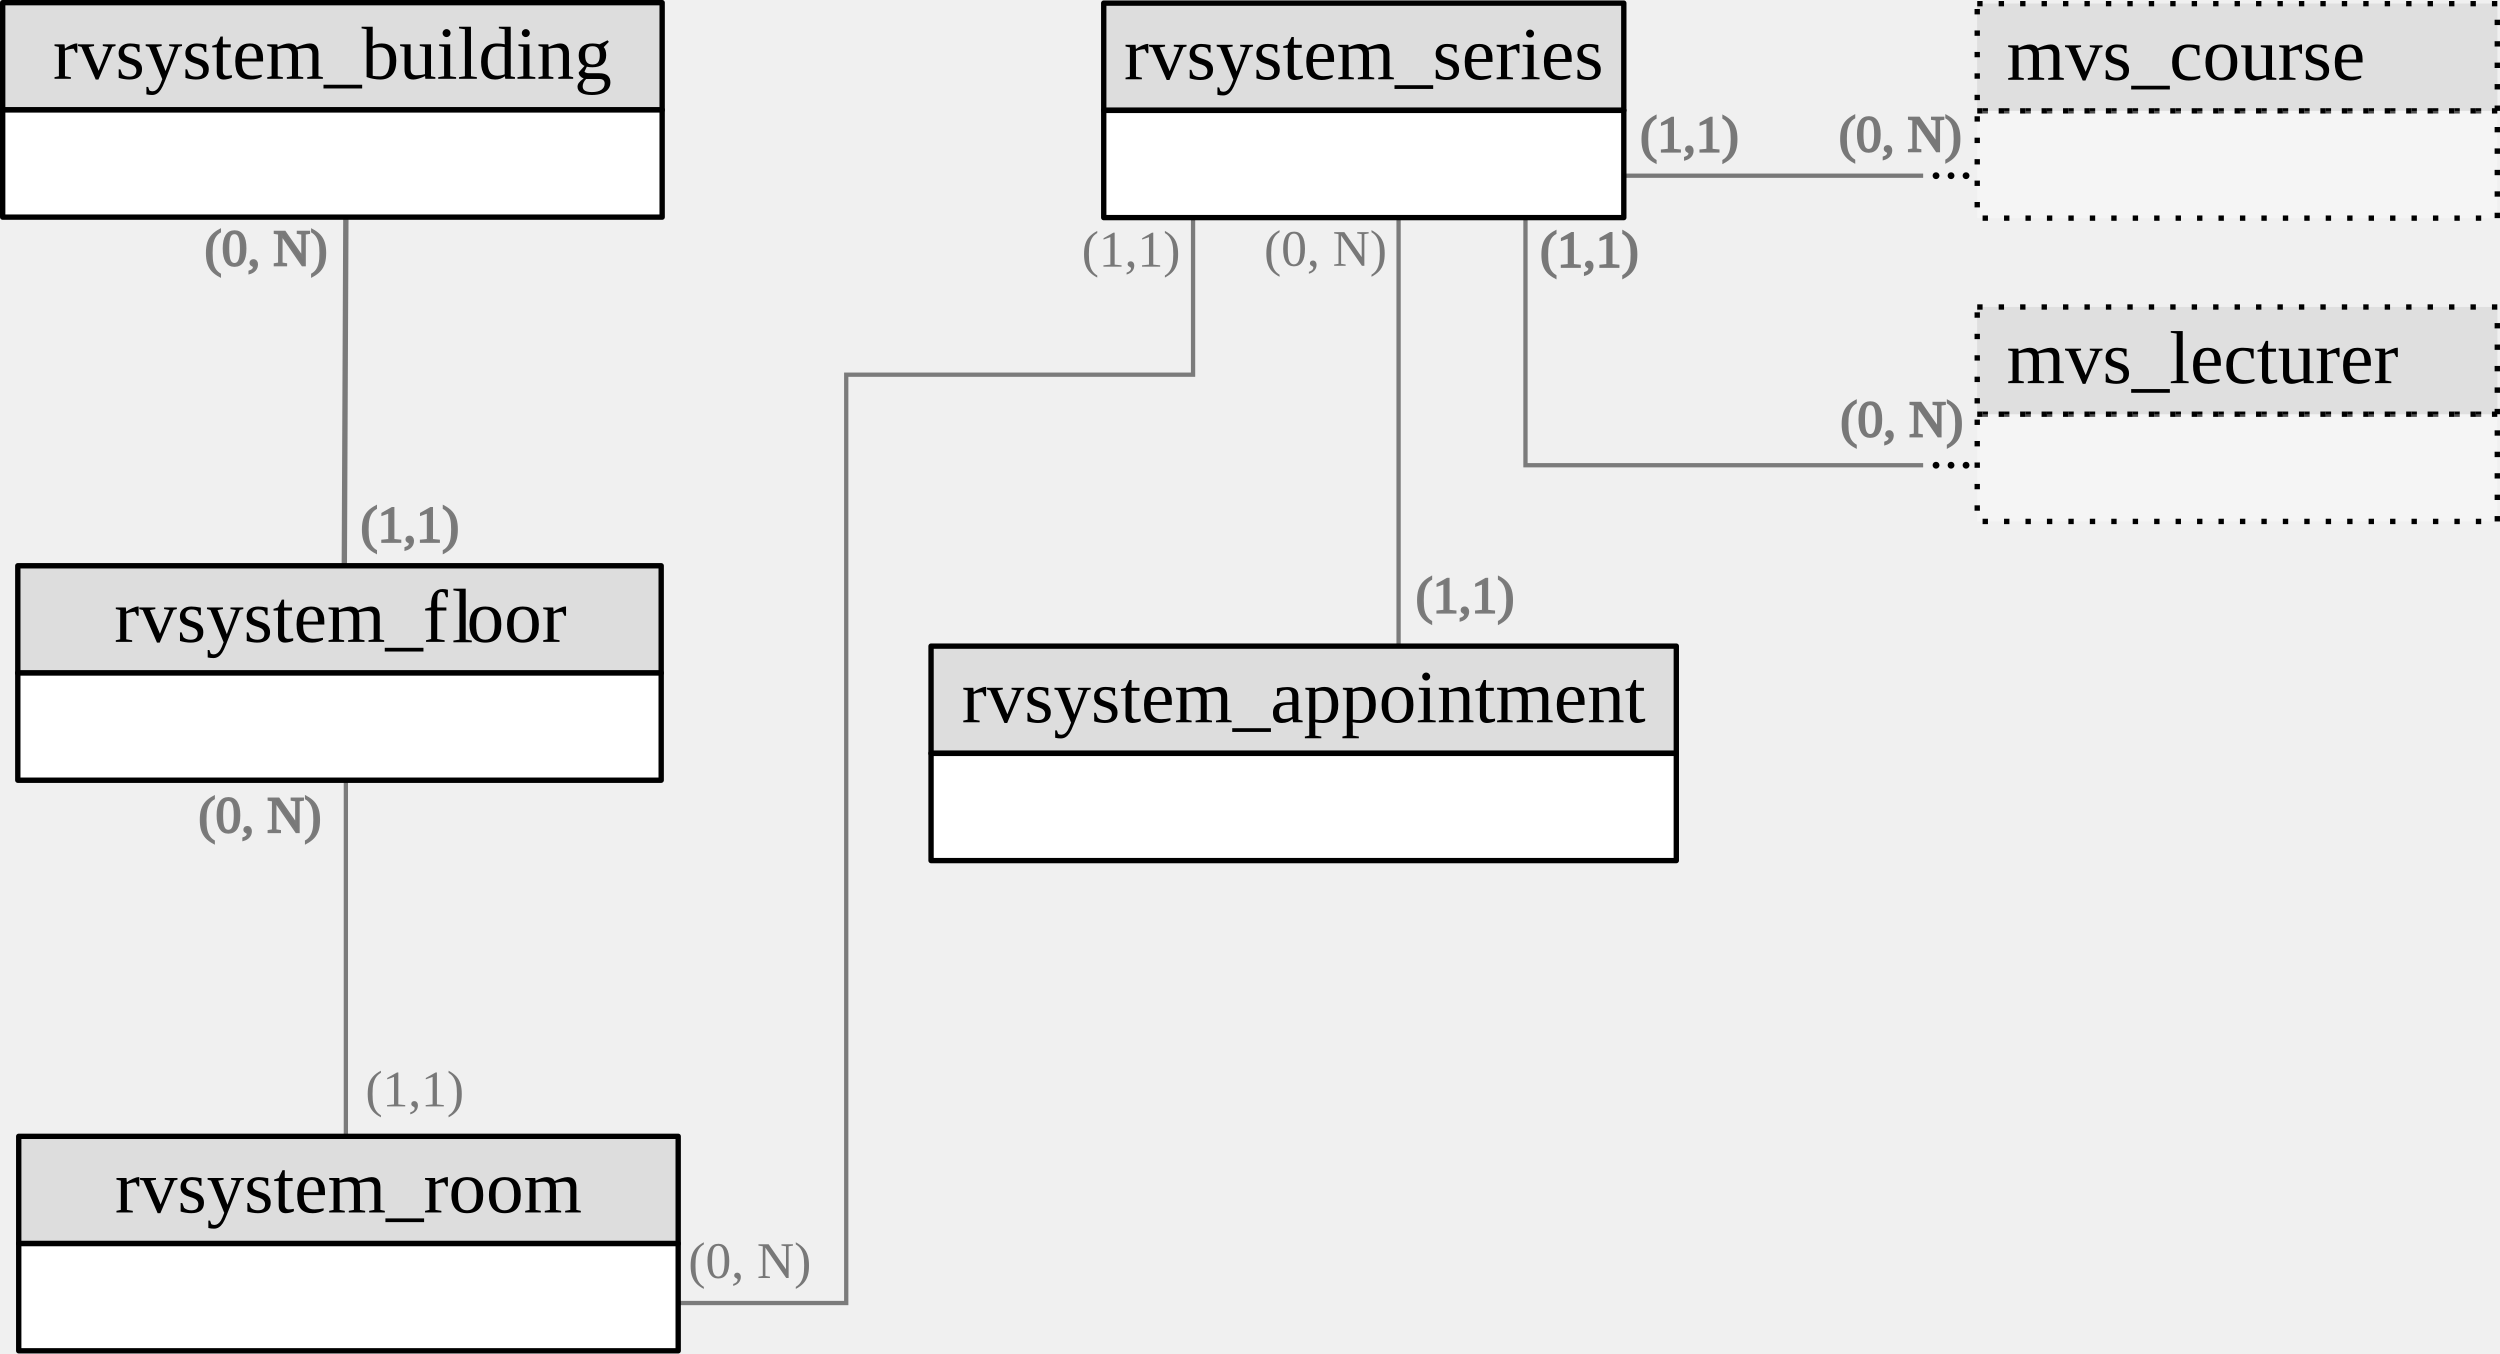
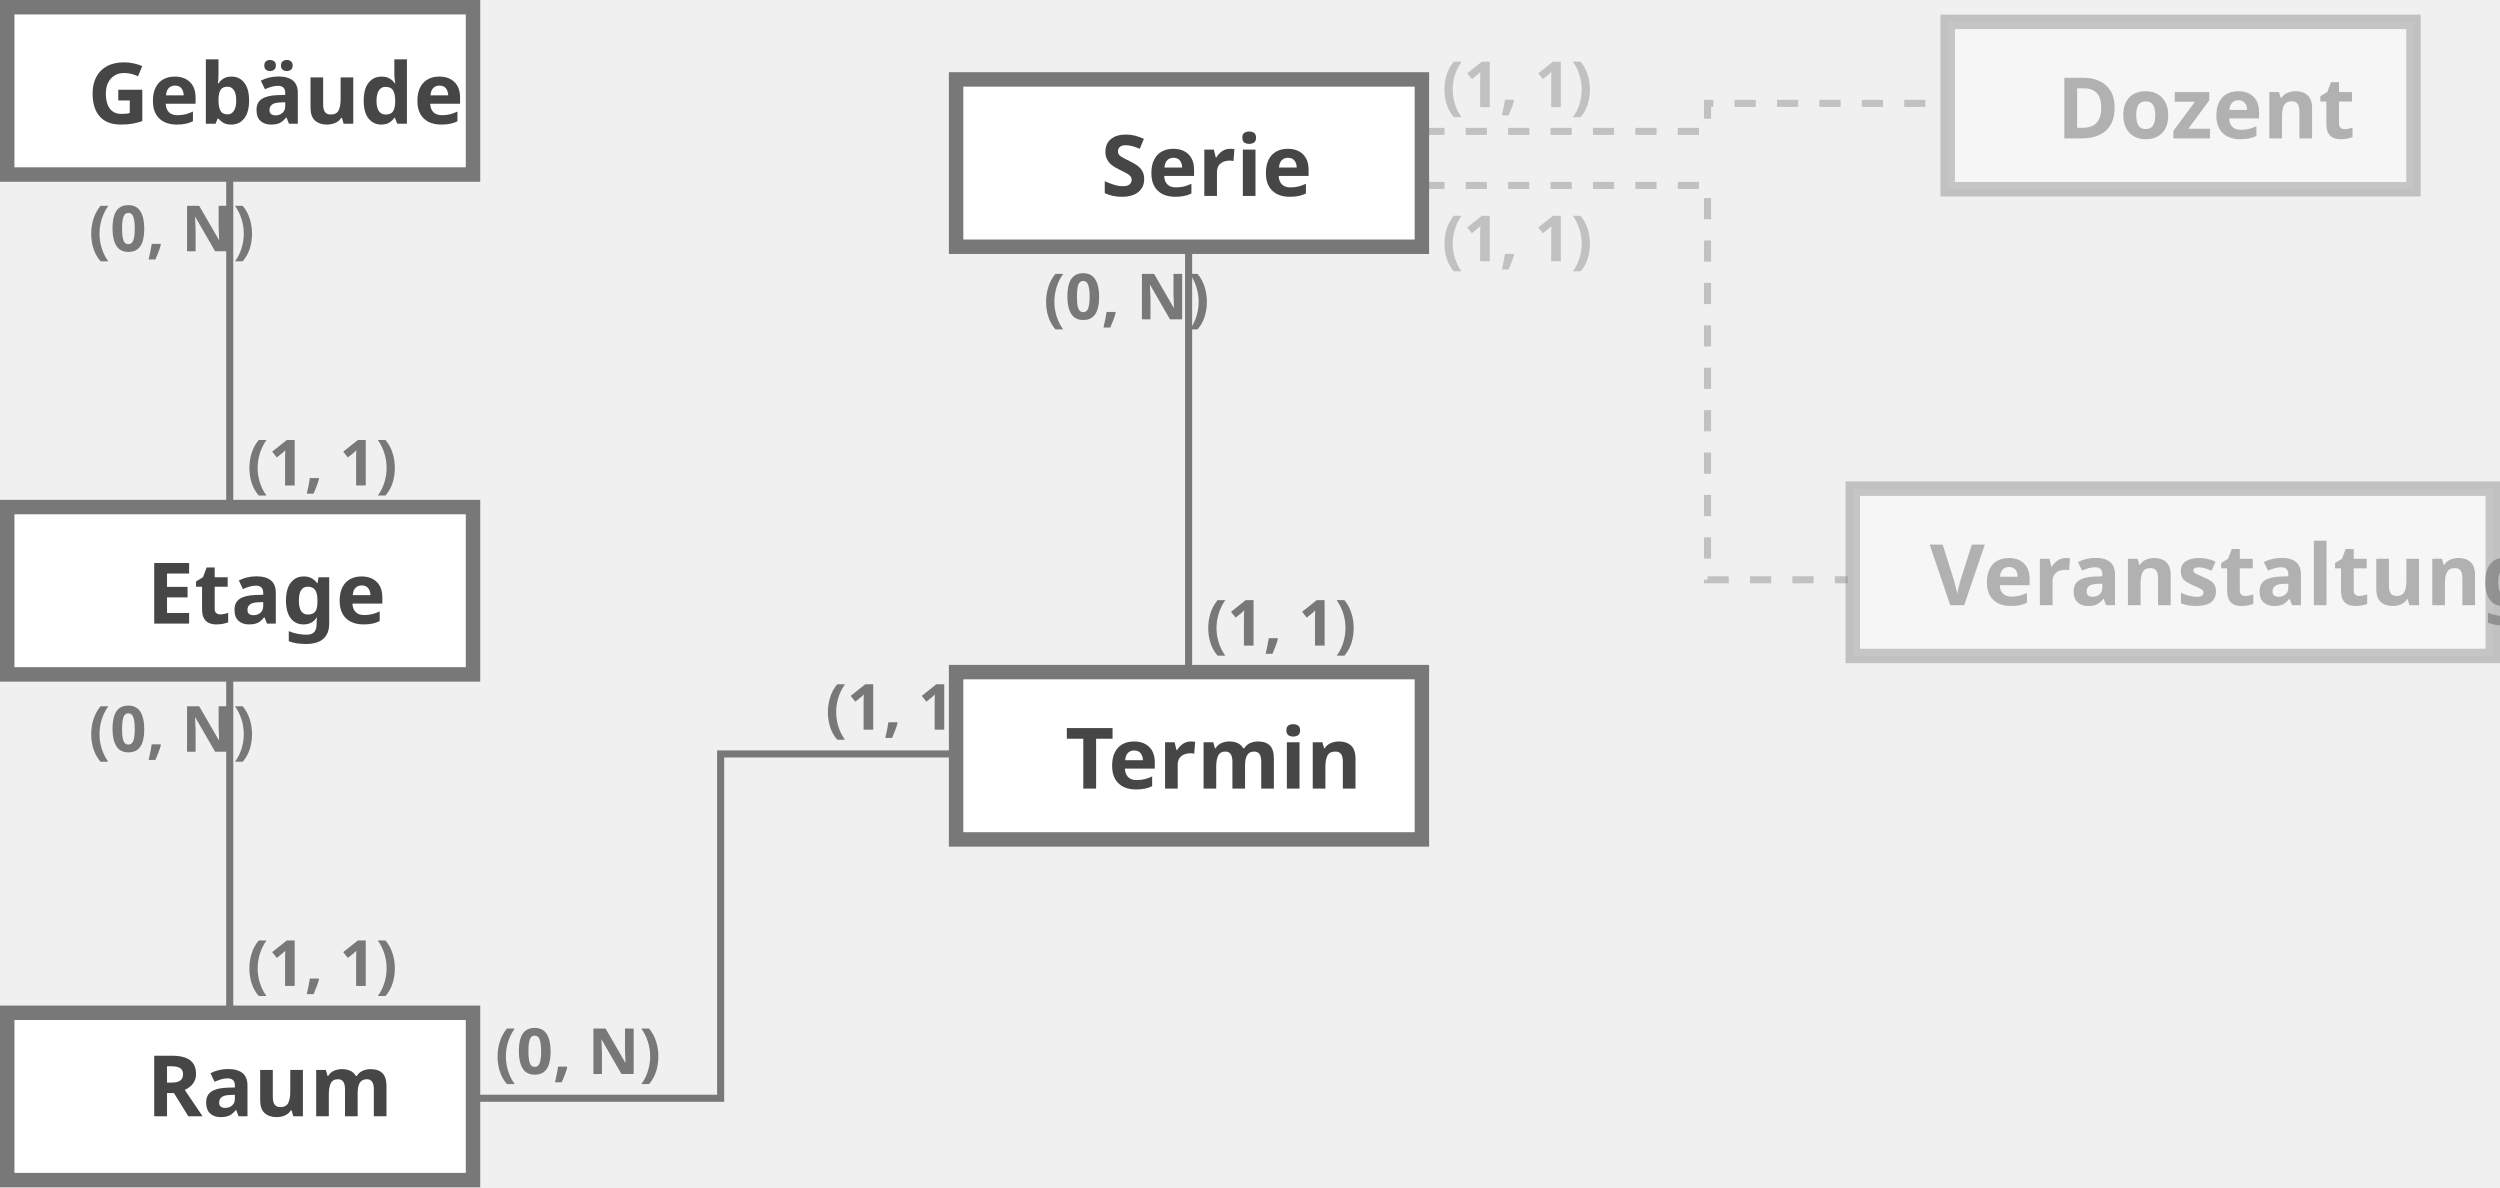
- <svg xmlns="http://www.w3.org/2000/svg" xmlns:ns1="http://www.openswatchbook.org/uri/2009/osb" xmlns:xlink="http://www.w3.org/1999/xlink" version="1.1" width="994.789" height="538.572" id="svg2">
+ <svg xmlns="http://www.w3.org/2000/svg" width="707.322" height="335.931" id="svg2" version="1.1">
  <defs id="defs4">
-     <linearGradient id="linearGradient4104" ns1:paint="solid">
-       <stop style="stop-color:#000000;stop-opacity:1;" offset="0" id="stop4106" />
-     </linearGradient>
-     <linearGradient id="linearGradient3827">
-       <stop id="stop3829" style="stop-color:#c40044;stop-opacity:1" offset="0" />
-       <stop id="stop3837" style="stop-color:#991744;stop-opacity:1" offset="1" />
-     </linearGradient>
-     <radialGradient cx="346.495" cy="486.757" r="59.109" fx="346.495" fy="486.757" id="radialGradient3835" xlink:href="#linearGradient3827" gradientUnits="userSpaceOnUse" gradientTransform="matrix(1,0,0,1.008988,0,-4.374765)" />
+     <marker orient="auto" refY="0" refX="0" id="Arrow1Lend" style="overflow:visible">
+       <path id="path4550" d="M 0,0 5,-5 -12.5,0 5,5 0,0 z" style="fill-rule:evenodd;stroke:#000000;stroke-width:1pt" transform="matrix(-0.8,0,0,-0.8,-10,0)" />
+     </marker>
  </defs>
-   <g transform="matrix(1.74882,0,0,1.74882,-286.9639,-540.1379)" id="layer1" style="display:inline" />
-   <g id="layer2" style="display:none" transform="translate(9.0344083e-5,-2.595e-6)">
-     <rect style="fill:#25285c;fill-opacity:1;stroke:none" id="rect4029" width="448.159" height="244.064" x="-39.969" y="-21.313" />
+   <g id="layer2" style="display:inline" transform="translate(-60.04391,-122.3553)">
+     <text xml:space="preserve" style="font-size:12px;font-style:normal;font-weight:normal;line-height:125%;letter-spacing:0px;word-spacing:0px;fill:#787878;fill-opacity:1;stroke:none;font-family:Times New Roman;-inkscape-font-specification:Times New Roman" x="85.134" y="193.442" id="text4511">
+       <tspan id="tspan4513" x="85.134" y="193.442" style="font-size:18px;font-style:normal;font-variant:normal;font-weight:bold;font-stretch:normal;fill:#787878;fill-opacity:1;font-family:Impact;-inkscape-font-specification:Impact Bold">(0, N)</tspan>
+     </text>
+     <path style="fill:none;stroke:#787878;stroke-width:2;stroke-linecap:butt;stroke-linejoin:miter;stroke-miterlimit:4;stroke-opacity:1;stroke-dasharray:none" d="m 65,49.75 0,93.5" id="path4523" transform="translate(60.04391,122.3553)" />
+     <path id="path4533" d="m 125.044,314.234 0,93.5" style="fill:none;stroke:#787878;stroke-width:2;stroke-linecap:butt;stroke-linejoin:miter;stroke-miterlimit:4;stroke-opacity:1;stroke-dasharray:none" />
+     <path style="fill:none;stroke:#787878;stroke-width:2;stroke-linecap:butt;stroke-linejoin:miter;stroke-miterlimit:4;stroke-opacity:1;stroke-dasharray:none" d="m 133.664,310.728 70.23,0 0,-97.416 66.832,0" id="path4535" transform="translate(60.04391,122.3553)" />
+     <path id="path4537" d="m 396.336,192.495 0,118.987" style="fill:none;stroke:#787878;stroke-width:2;stroke-linecap:butt;stroke-linejoin:miter;stroke-miterlimit:4;stroke-opacity:1;stroke-dasharray:none" />
+     <path id="path4539" d="m 462.734,159.525 80.425,0 0,-7.929 66.832,0" style="fill:none;stroke:#787878;stroke-width:2;stroke-linecap:butt;stroke-linejoin:miter;stroke-miterlimit:4;stroke-opacity:0.392;stroke-dasharray:6, 6;stroke-dashoffset:0;marker-start:none;marker-end:none" />
+     <path style="fill:none;stroke:#787878;stroke-width:2;stroke-linecap:butt;stroke-linejoin:miter;stroke-miterlimit:4;stroke-opacity:0.392;stroke-dasharray:6, 6;stroke-dashoffset:0" d="m 462.734,174.817 80.425,0 0,111.575 39.646,0" id="path4541" />
+     <text id="text5375" y="259.707" x="129.877" style="font-size:12px;font-style:normal;font-weight:normal;line-height:125%;letter-spacing:0px;word-spacing:0px;fill:#787878;fill-opacity:1;stroke:none;font-family:Times New Roman;-inkscape-font-specification:Times New Roman" xml:space="preserve">
+       <tspan style="font-size:18px;font-style:normal;font-variant:normal;font-weight:bold;font-stretch:normal;fill:#787878;fill-opacity:1;font-family:Impact;-inkscape-font-specification:Impact Bold" y="259.707" x="129.877" id="tspan5379">(1, 1)</tspan>
+     </text>
+     <text xml:space="preserve" style="font-size:12px;font-style:normal;font-weight:normal;line-height:125%;letter-spacing:0px;word-spacing:0px;fill:#787878;fill-opacity:1;stroke:none;font-family:Times New Roman;-inkscape-font-specification:Times New Roman" x="129.877" y="401.3" id="text5383">
+       <tspan id="tspan5385" x="129.877" y="401.3" style="font-size:18px;font-style:normal;font-variant:normal;font-weight:bold;font-stretch:normal;fill:#787878;fill-opacity:1;font-family:Impact;-inkscape-font-specification:Impact Bold">(1, 1)</tspan>
+     </text>
+     <text id="text5387" y="305.017" x="401.169" style="font-size:12px;font-style:normal;font-weight:normal;line-height:125%;letter-spacing:0px;word-spacing:0px;fill:#787878;fill-opacity:1;stroke:none;font-family:Times New Roman;-inkscape-font-specification:Times New Roman" xml:space="preserve">
+       <tspan style="font-size:18px;font-style:normal;font-variant:normal;font-weight:bold;font-stretch:normal;fill:#787878;fill-opacity:1;font-family:Impact;-inkscape-font-specification:Impact Bold" y="305.017" x="401.169" id="tspan5389">(1, 1)</tspan>
+     </text>
+     <text xml:space="preserve" style="font-size:12px;font-style:normal;font-weight:normal;line-height:125%;letter-spacing:0px;word-spacing:0px;fill:#787878;fill-opacity:1;stroke:none;font-family:Times New Roman;-inkscape-font-specification:Times New Roman" x="293.558" y="328.805" id="text5391">
+       <tspan id="tspan5393" x="293.558" y="328.805" style="font-size:18px;font-style:normal;font-variant:normal;font-weight:bold;font-stretch:normal;fill:#787878;fill-opacity:1;font-family:Impact;-inkscape-font-specification:Impact Bold">(1, 1)</tspan>
+     </text>
+     <text id="text5395" y="335.035" x="85.134" style="font-size:12px;font-style:normal;font-weight:normal;line-height:125%;letter-spacing:0px;word-spacing:0px;fill:#787878;fill-opacity:1;stroke:none;font-family:Times New Roman;-inkscape-font-specification:Times New Roman" xml:space="preserve">
+       <tspan style="font-size:18px;font-style:normal;font-variant:normal;font-weight:bold;font-stretch:normal;fill:#787878;fill-opacity:1;font-family:Impact;-inkscape-font-specification:Impact Bold" y="335.035" x="85.134" id="tspan5397">(0, N)</tspan>
+     </text>
+     <text xml:space="preserve" style="font-size:12px;font-style:normal;font-weight:normal;line-height:125%;letter-spacing:0px;word-spacing:0px;fill:#787878;fill-opacity:1;stroke:none;font-family:Times New Roman;-inkscape-font-specification:Times New Roman" x="200.107" y="426.221" id="text5399">
+       <tspan id="tspan5401" x="200.107" y="426.221" style="font-size:18px;font-style:normal;font-variant:normal;font-weight:bold;font-stretch:normal;fill:#787878;fill-opacity:1;font-family:Impact;-inkscape-font-specification:Impact Bold">(0, N)</tspan>
+     </text>
+     <text id="text5403" y="212.699" x="355.293" style="font-size:12px;font-style:normal;font-weight:normal;line-height:125%;letter-spacing:0px;word-spacing:0px;fill:#787878;fill-opacity:1;stroke:none;font-family:Times New Roman;-inkscape-font-specification:Times New Roman" xml:space="preserve">
+       <tspan style="font-size:18px;font-style:normal;font-variant:normal;font-weight:bold;font-stretch:normal;fill:#787878;fill-opacity:1;font-family:Impact;-inkscape-font-specification:Impact Bold" y="212.699" x="355.293" id="tspan5405">(0, N)</tspan>
+     </text>
+     <text xml:space="preserve" style="font-size:12px;font-style:normal;font-weight:normal;line-height:125%;letter-spacing:0px;word-spacing:0px;fill:#787878;fill-opacity:0.392;stroke:none;font-family:Times New Roman;-inkscape-font-specification:Times New Roman" x="468.001" y="196.274" id="text5411">
+       <tspan id="tspan5413" x="468.001" y="196.274" style="font-size:18px;font-style:normal;font-variant:normal;font-weight:bold;font-stretch:normal;fill:#787878;fill-opacity:0.392;font-family:Impact;-inkscape-font-specification:Impact Bold">(1, 1)</tspan>
+     </text>
+     <text id="text5415" y="152.663" x="468.001" style="font-size:12px;font-style:normal;font-weight:normal;line-height:125%;letter-spacing:0px;word-spacing:0px;fill:#787878;fill-opacity:0.392;stroke:none;font-family:Times New Roman;-inkscape-font-specification:Times New Roman" xml:space="preserve">
+       <tspan style="font-size:18px;font-style:normal;font-variant:normal;font-weight:bold;font-stretch:normal;fill:#787878;fill-opacity:0.392;font-family:Impact;-inkscape-font-specification:Impact Bold" y="152.663" x="468.001" id="tspan5417">(1, 1)</tspan>
+     </text>
  </g>
-   <g id="layer3" style="display:inline" transform="translate(9.0344083e-5,-2.595e-6)">
-     <g style="display:inline" transform="matrix(0.7510143,0,0,-0.7510143,5.9388816e-5,189.5842)" id="g3043">
-       <g id="g3047" transform="matrix(2.840767,0,0,-2.840767,0,252.4433)" style="stroke:#7b7b7b;stroke-opacity:1;stroke-width:1;stroke-miterlimit:4;stroke-dasharray:none;fill:none;fill-opacity:0.314">
-         <path style="fill:none;stroke:#7b7b7b;stroke-width:1;stroke-linecap:butt;stroke-linejoin:miter;stroke-miterlimit:4;stroke-opacity:1;stroke-dasharray:none;fill-opacity:0.314" id="path3049" d="m 64.508,40.633 -0.289,64.812" />
-       </g>
-       <g id="g3051" transform="matrix(2.840767,0,0,-2.840767,0,252.4433)" style="stroke:#7b7b7b;stroke-opacity:1">
-         <path style="fill:none;stroke:#7b7b7b;stroke-width:0.8;stroke-linecap:butt;stroke-linejoin:miter;stroke-miterlimit:4;stroke-opacity:1;stroke-dasharray:none" id="path3053" d="m 64.508,145.691 0,66.133" />
-       </g>
-       <g id="g3055" transform="matrix(2.840767,0,0,-2.840767,0,252.4433)" style="stroke:#7b7b7b;stroke-opacity:1">
-         <path style="fill:none;stroke:#7b7b7b;stroke-width:0.8;stroke-linecap:butt;stroke-linejoin:miter;stroke-miterlimit:4;stroke-opacity:1;stroke-dasharray:none" id="path3057" d="m 260.852,40.754 0,79.48" />
-       </g>
-       <text id="text3059" transform="scale(1,-1)" x="750.104" y="72.187" style="font-size:34.089px;stroke:#7b7b7b;stroke-opacity:1;fill:#787878;fill-opacity:1">
-         <tspan style="font-size:27.271px;font-variant:normal;font-weight:normal;writing-mode:lr-tb;fill:#787878;fill-opacity:1;fill-rule:nonzero;stroke:#7b7b7b;font-family:Times New Roman;-inkscape-font-specification:TimesNewRomanPSMT;stroke-opacity:1" id="tspan3061" y="72.187" x="750.104 759.186 772.821 779.639 793.275">(1,1)</tspan>
-         <tspan style="font-size:27.271px;font-variant:normal;font-weight:normal;writing-mode:lr-tb;fill:#787878;fill-opacity:1;fill-rule:nonzero;stroke:#7b7b7b;font-family:Times New Roman;-inkscape-font-specification:TimesNewRomanPSMT;stroke-opacity:1" id="tspan3063" y="188.503" x="105.149 114.23 127.866 134.684 141.502 161.191">(0, N)</tspan>
-         <tspan style="font-size:27.271px;font-variant:normal;font-weight:normal;writing-mode:lr-tb;fill:#787878;fill-opacity:1;fill-rule:nonzero;stroke:#7b7b7b;font-family:Times New Roman;-inkscape-font-specification:TimesNewRomanPSMT;stroke-opacity:1" id="tspan3065" y="34.677" x="191.044 200.126 213.761 220.579 234.215">(1,1)</tspan>
-         <tspan style="font-size:27.271px;font-variant:normal;font-weight:normal;writing-mode:lr-tb;fill:#787878;fill-opacity:1;fill-rule:nonzero;stroke:#7b7b7b;font-family:Times New Roman;-inkscape-font-specification:TimesNewRomanPSMT;stroke-opacity:1" id="tspan3067" y="-111.806" x="108.395 117.477 131.112 137.93 144.748 164.438">(0, N)</tspan>
-       </text>
-       <g id="g3069" transform="matrix(2.840767,0,0,-2.840767,0,252.4433)" style="fill:none;fill-opacity:1;stroke:#7b7b7b;stroke-opacity:1">
-         <path style="fill:none;stroke:#7b7b7b;stroke-width:0.8;stroke-linecap:butt;stroke-linejoin:miter;stroke-miterlimit:4;stroke-opacity:1;stroke-dasharray:none;fill-opacity:1" id="path3071" d="m 222.52,40.809 0,29.078 -64.688,0 0,173.144 -31.383,0" />
-       </g>
-       <text id="text3073" transform="scale(1,-1)" x="669.751" y="-111.59" style="font-size:34.089px;fill:#787878;fill-opacity:1">
-         <tspan style="font-size:27.271px;font-variant:normal;font-weight:normal;writing-mode:lr-tb;fill:#787878;fill-opacity:1;fill-rule:nonzero;stroke:none;font-family:Times New Roman;-inkscape-font-specification:TimesNewRomanPSMT" id="tspan3075" y="-111.59" x="669.751 678.832 692.468 699.286 706.104 725.794">(0, N)</tspan>
-         <tspan style="font-size:27.271px;font-variant:normal;font-weight:normal;writing-mode:lr-tb;fill:#787878;fill-opacity:1;fill-rule:nonzero;stroke:none;font-family:Times New Roman;-inkscape-font-specification:TimesNewRomanPSMT" id="tspan3077" y="333.788" x="193.619 202.7 216.336 223.153 236.789">(1,1)</tspan>
-         <tspan style="font-size:27.271px;font-variant:normal;font-weight:normal;writing-mode:lr-tb;fill:#787878;fill-opacity:1;fill-rule:nonzero;stroke:none;font-family:Times New Roman;-inkscape-font-specification:TimesNewRomanPSMT" id="tspan3079" y="-111.164" x="573.165 582.247 595.882 602.7 616.336">(1,1)</tspan>
-         <tspan style="font-size:27.271px;font-variant:normal;font-weight:normal;writing-mode:lr-tb;fill:#787878;fill-opacity:1;fill-rule:nonzero;stroke:none;font-family:Times New Roman;-inkscape-font-specification:TimesNewRomanPSMT" id="tspan3081" y="424.693" x="364.714 373.795 387.431 394.249 401.067 420.756">(0, N)</tspan>
-       </text>
-       <g id="g3083" transform="matrix(2.840767,0,0,-2.840767,0,252.4433)" style="stroke:#7b7b7b;stroke-opacity:1">
-         <path style="fill:none;stroke:#7b7b7b;stroke-width:0.8;stroke-linecap:butt;stroke-linejoin:miter;stroke-miterlimit:4;stroke-opacity:1;stroke-dasharray:none" id="path3085" d="m 284.52,40.746 0,46.027 74.171,0" />
-       </g>
-       <path style="fill:#000000;fill-opacity:1;fill-rule:nonzero;stroke:none" id="path3087" d="m 1027.602,5.941 c 0,-1 -0.821,-1.821 -1.818,-1.821 -1.011,0 -1.821,0.821 -1.821,1.821 0,1.008 0.81,1.818 1.821,1.818 0.997,0 1.818,-0.81 1.818,-1.818 z" />
-       <path style="fill:#000000;fill-opacity:1;fill-rule:nonzero;stroke:none" id="path3089" d="m 1035.548,5.941 c 0,-1 -0.81,-1.821 -1.807,-1.821 -1.011,0 -1.821,0.821 -1.821,1.821 0,1.008 0.81,1.818 1.821,1.818 0.997,0 1.807,-0.81 1.807,-1.818 z" />
-       <path style="fill:#000000;fill-opacity:1;fill-rule:nonzero;stroke:none" id="path3091" d="m 1043.505,5.941 c 0,-1 -0.81,-1.821 -1.821,-1.821 -0.997,0 -1.818,0.821 -1.818,1.821 0,1.008 0.821,1.818 1.818,1.818 1.011,0 1.821,-0.81 1.821,-1.818 z" />
-       <g id="g3093" transform="matrix(2.840767,0,0,-2.840767,0,252.4433)" style="fill:none;fill-opacity:1;stroke:#787878;stroke-opacity:1">
-         <path style="fill:none;stroke:#787878;stroke-width:0.8;stroke-linecap:butt;stroke-linejoin:miter;stroke-miterlimit:4;stroke-opacity:1;stroke-dasharray:none;fill-opacity:1" id="path3095" d="m 303.043,32.773 55.648,0" />
-       </g>
-       <path style="fill:#000000;fill-opacity:1;fill-rule:nonzero;stroke:none" id="path3097" d="m 1027.602,159.343 c 0,-1 -0.821,-1.821 -1.818,-1.821 -1.011,0 -1.821,0.821 -1.821,1.821 0,1.008 0.81,1.818 1.821,1.818 0.997,0 1.818,-0.81 1.818,-1.818 z" />
-       <path style="fill:#000000;fill-opacity:1;fill-rule:nonzero;stroke:none" id="path3099" d="m 1035.548,159.343 c 0,-1 -0.81,-1.821 -1.807,-1.821 -1.011,0 -1.821,0.821 -1.821,1.821 0,1.008 0.81,1.818 1.821,1.818 0.997,0 1.807,-0.81 1.807,-1.818 z" />
-       <path style="fill:#000000;fill-opacity:1;fill-rule:nonzero;stroke:none" id="path3101" d="m 1043.505,159.343 c 0,-1 -0.81,-1.821 -1.821,-1.821 -0.997,0 -1.818,0.821 -1.818,1.821 0,1.008 0.821,1.818 1.818,1.818 1.011,0 1.821,-0.81 1.821,-1.818 z" />
-       <text id="text3103" transform="scale(1,-1)" x="815.99" y="-111.009" style="font-size:34.089px;fill:#787878;fill-opacity:1;stroke:#787878;stroke-opacity:1">
-         <tspan style="font-size:27.271px;font-variant:normal;font-weight:normal;writing-mode:lr-tb;fill:#787878;fill-opacity:1;fill-rule:nonzero;stroke:#787878;font-family:Times New Roman;-inkscape-font-specification:TimesNewRomanPSMT;stroke-opacity:1" id="tspan3105" y="-111.009" x="815.99 825.072 838.707 845.525 859.161">(1,1)</tspan>
-         <tspan style="font-size:27.271px;font-variant:normal;font-weight:normal;writing-mode:lr-tb;fill:#787878;fill-opacity:1;fill-rule:nonzero;stroke:#787878;font-family:Times New Roman;-inkscape-font-specification:TimesNewRomanPSMT;stroke-opacity:1" id="tspan3107" y="-172.074" x="869.021 878.102 891.738 898.556 912.191">(1,1)</tspan>
-         <tspan style="font-size:27.271px;font-variant:normal;font-weight:normal;writing-mode:lr-tb;fill:#787878;fill-opacity:1;fill-rule:nonzero;stroke:#787878;font-family:Times New Roman;-inkscape-font-specification:TimesNewRomanPSMT;stroke-opacity:1" id="tspan3109" y="-172.253" x="974.274 983.355 996.991 1003.809 1010.627 1030.316">(0, N)</tspan>
-         <tspan style="font-size:27.271px;font-variant:normal;font-weight:normal;writing-mode:lr-tb;fill:#787878;fill-opacity:1;fill-rule:nonzero;stroke:#787878;font-family:Times New Roman;-inkscape-font-specification:TimesNewRomanPSMT;stroke-opacity:1" id="tspan3111" y="-21.197" x="975.077 984.159 997.794 1004.612 1011.43 1031.12">(0, N)</tspan>
-       </text>
-       <path style="fill:#dddddd;fill-opacity:1;fill-rule:nonzero;stroke:#000000;stroke-width:2.841;stroke-linecap:butt;stroke-linejoin:round;stroke-miterlimit:1;stroke-opacity:1;stroke-dasharray:none" id="path3113" d="m 493.305,-89.904 394.867,0 0,-56.815 -394.867,0 0,56.815 z" />
-       <text id="text3115" transform="scale(1,-1)" x="509.586" y="130.241" style="font-size:34.089px">
-         <tspan style="font-size:39.771px;font-variant:normal;font-weight:normal;writing-mode:lr-tb;fill:#000000;fill-opacity:1;fill-rule:nonzero;stroke:none;font-family:Times New Roman;-inkscape-font-specification:TimesNewRomanPSMT" id="tspan3117" y="130.241" x="509.586 522.829 542.715 558.186 578.071 593.542 604.558 622.177 652.959 672.845 690.463 710.348 730.234 750.119 761.136 781.021 792.038 822.82 840.439 860.324">rvsystem_appointment</tspan>
-       </text>
-       <path style="fill:#ffffff;fill-opacity:1;stroke:#000000;stroke-width:2.841;stroke-linecap:butt;stroke-linejoin:round;stroke-miterlimit:1;stroke-opacity:1;stroke-dasharray:none" id="path3119" d="m 493.305,-146.719 394.867,0 0,-56.815 -394.867,0 0,56.815 z" />
-       <path style="fill:#dddddd;fill-opacity:1;fill-rule:nonzero;stroke:#000000;stroke-width:2.841;stroke-linecap:butt;stroke-linejoin:round;stroke-miterlimit:1;stroke-opacity:1;stroke-dasharray:none" id="path3121" d="m 1.42,251.023 349.414,0 0,-56.815 -349.414,0 0,56.815 z" />
-       <text id="text3123" transform="scale(1,-1)" x="28.094" y="-210.684" style="font-size:34.089px">
-         <tspan style="font-size:39.771px;font-variant:normal;font-weight:normal;writing-mode:lr-tb;fill:#000000;fill-opacity:1;fill-rule:nonzero;stroke:none;font-family:Times New Roman;-inkscape-font-specification:TimesNewRomanPSMT" id="tspan3125" y="-210.684" x="28.094 41.338 61.223 76.694 96.579 112.05 123.067 140.685 171.468 191.353 211.238 231.124 242.14 253.157 273.042 284.059 303.944">rvsystem_building</tspan>
-       </text>
-       <path style="fill:#ffffff;fill-opacity:1;stroke:#000000;stroke-width:2.841;stroke-linecap:butt;stroke-linejoin:round;stroke-miterlimit:1;stroke-opacity:1;stroke-dasharray:none" id="path3127" d="m 1.42,194.207 349.414,0 0,-56.815 -349.414,0 0,56.815 z" />
-       <path style="fill:#dddddd;fill-opacity:1;fill-rule:nonzero;stroke:#000000;stroke-width:2.841;stroke-linecap:butt;stroke-linejoin:round;stroke-miterlimit:1;stroke-opacity:1;stroke-dasharray:none" id="path3129" d="m 9.92,-349.632 349.414,0 0,-56.815 -349.414,0 0,56.815 z" />
-       <text id="text3131" transform="scale(1,-1)" x="60.909" y="389.977" style="font-size:34.089px">
-         <tspan style="font-size:39.771px;font-variant:normal;font-weight:normal;writing-mode:lr-tb;fill:#000000;fill-opacity:1;fill-rule:nonzero;stroke:none;font-family:Times New Roman;-inkscape-font-specification:TimesNewRomanPSMT" id="tspan3133" y="389.977" x="60.909 74.153 94.038 109.509 129.394 144.865 155.882 173.5 204.283 224.168 237.412 257.297 277.182">rvsystem_room</tspan>
-       </text>
-       <path style="fill:#ffffff;fill-opacity:1;stroke:#000000;stroke-width:2.841;stroke-linecap:butt;stroke-linejoin:round;stroke-miterlimit:1;stroke-opacity:1;stroke-dasharray:none" id="path3135" d="m 9.92,-406.447 349.414,0 0,-56.815 -349.414,0 0,56.815 z" />
-       <path style="fill:#dddddd;fill-opacity:1;fill-rule:nonzero;stroke:#000000;stroke-width:2.841;stroke-linecap:butt;stroke-linejoin:round;stroke-miterlimit:1;stroke-opacity:1;stroke-dasharray:none" id="path3137" d="m 9.431,-47.323 340.892,0 0,-56.815 -340.892,0 0,56.815 z" />
-       <text id="text3139" transform="scale(1,-1)" x="60.563" y="87.658" style="font-size:34.089px">
-         <tspan style="font-size:39.771px;font-variant:normal;font-weight:normal;writing-mode:lr-tb;fill:#000000;fill-opacity:1;fill-rule:nonzero;stroke:none;font-family:Times New Roman;-inkscape-font-specification:TimesNewRomanPSMT" id="tspan3141" y="87.658" x="60.563 73.806 93.692 109.163 129.048 144.519 155.535 173.154 203.936 223.822 223.822 245.934 265.819 285.705">rvsystem_f oor</tspan>
-       </text>
-       <path style="fill:#ffffff;fill-opacity:1;stroke:#000000;stroke-width:2.841;stroke-linecap:butt;stroke-linejoin:round;stroke-miterlimit:1;stroke-opacity:1;stroke-dasharray:none" id="path3143" d="m 9.431,-104.139 340.892,0 0,-56.815 -340.892,0 0,56.815 z" />
-       <text id="text3145" transform="scale(1,-1)" x="239.416" y="87.852" style="font-size:34.089px">
-         <tspan style="font-size:40.907px;font-variant:normal;font-weight:normal;writing-mode:lr-tb;fill:#000000;fill-opacity:1;fill-rule:nonzero;stroke:none;font-family:Times New Roman;-inkscape-font-specification:TimesNewRomanPSMT" id="tspan3147" y="87.852" x="239.416">l</tspan>
-       </text>
-       <path style="fill:#dddddd;fill-opacity:1;fill-rule:nonzero;stroke:#000000;stroke-width:2.841;stroke-linecap:butt;stroke-linejoin:round;stroke-miterlimit:1;stroke-opacity:1;stroke-dasharray:none" id="path3149" d="m 584.797,250.778 275.554,0 0,-56.815 -275.554,0 0,56.815 z" />
-       <text id="text3151" transform="scale(1,-1)" x="595.555" y="-210.437" style="font-size:34.089px">
-         <tspan style="font-size:39.771px;font-variant:normal;font-weight:normal;writing-mode:lr-tb;fill:#000000;fill-opacity:1;fill-rule:nonzero;stroke:none;font-family:Times New Roman;-inkscape-font-specification:TimesNewRomanPSMT" id="tspan3153" y="-210.437" x="595.555 608.798 628.684 644.155 664.04 679.511 690.527 708.146 738.928 758.814 774.284 791.903 805.147 816.163 833.662">rvsystem_series</tspan>
-       </text>
-       <path style="fill:#ffffff;fill-opacity:1;stroke:#000000;stroke-width:2.841;stroke-linecap:butt;stroke-linejoin:round;stroke-miterlimit:1;stroke-opacity:1;stroke-dasharray:none" id="path3155" d="m 584.797,193.963 275.554,0 0,-56.815 -275.554,0 0,56.815 z" />
-       <path style="fill:#000000;fill-opacity:0.13;fill-rule:nonzero;stroke:none" id="path3157" d="m 1047.61,89.786 275.554,0 0,-56.815 -275.554,0 0,56.815 z" />
-       <path style="fill:#ffffff;fill-opacity:0.314;stroke:#000000;stroke-width:2.841;stroke-linecap:butt;stroke-linejoin:round;stroke-miterlimit:1;stroke-opacity:1;stroke-dasharray:2.841, 8.522;stroke-dashoffset:0" id="path3159" d="m 1047.61,89.786 275.554,0 0,-56.815 -275.554,0 0,56.815 z" />
-       <text id="text3161" transform="scale(1,-1)" x="1063.186" y="-49.447" style="font-size:34.089px">
-         <tspan style="font-size:39.771px;font-variant:normal;font-weight:normal;writing-mode:lr-tb;fill:#000000;fill-opacity:1;fill-rule:nonzero;stroke:none;font-family:Times New Roman;-inkscape-font-specification:TimesNewRomanPSMT" id="tspan3163" y="-49.447" x="1063.186 1094.088 1113.973 1129.444 1149.33 1160.346 1177.964 1195.583 1206.599 1226.485 1239.728 1257.347">mvs_lecturer</tspan>
-       </text>
-       <path style="fill:#ffffff;fill-opacity:0.314;stroke:#000000;stroke-width:2.841;stroke-linecap:butt;stroke-linejoin:round;stroke-miterlimit:1;stroke-opacity:1;stroke-dasharray:2.841, 8.522;stroke-dashoffset:0" id="path3165" d="m 1047.61,32.971 275.554,0 0,-56.815 -275.554,0 0,56.815 z" />
-       <path style="fill:#000000;fill-opacity:0.13;fill-rule:nonzero;stroke:none" id="path3167" d="m 1047.61,250.503 275.554,0 0,-56.815 -275.554,0 0,56.815 z" />
-       <path style="fill:#ffffff;fill-opacity:0.314;stroke:#000000;stroke-width:2.841;stroke-linecap:butt;stroke-linejoin:round;stroke-miterlimit:1;stroke-opacity:1;stroke-dasharray:2.841, 8.522;stroke-dashoffset:0" id="path3169" d="m 1047.61,250.503 275.554,0 0,-56.815 -275.554,0 0,56.815 z" />
-       <text id="text3171" transform="scale(1,-1)" x="1063.186" y="-210.162" style="font-size:34.089px">
-         <tspan style="font-size:39.771px;font-variant:normal;font-weight:normal;writing-mode:lr-tb;fill:#000000;fill-opacity:1;fill-rule:nonzero;stroke:none;font-family:Times New Roman;-inkscape-font-specification:TimesNewRomanPSMT" id="tspan3173" y="-210.162" x="1063.186 1094.088 1113.973 1129.444 1149.33 1166.948 1186.833 1206.719 1219.962 1235.433">mvs_course</tspan>
-       </text>
-       <path style="fill:#ffffff;fill-opacity:0.314;stroke:#000000;stroke-width:2.841;stroke-linecap:butt;stroke-linejoin:round;stroke-miterlimit:1;stroke-opacity:1;stroke-dasharray:2.841, 8.522;stroke-dashoffset:0" id="path3175" d="m 1047.61,193.687 275.554,0 0,-56.815 -275.554,0 0,56.815 z" />
-     </g>
+   <g id="layer1" style="display:inline" transform="translate(-60.04391,-122.3553)">
+     <rect style="fill:#ffffff;fill-opacity:1;stroke:#787878;stroke-width:4.086;stroke-miterlimit:4;stroke-opacity:1;stroke-dasharray:none;stroke-dashoffset:0" id="rect3755" width="131.787" height="47.341" x="62.087" y="124.398" />
+     <text xml:space="preserve" style="font-size:12px;font-style:normal;font-weight:normal;line-height:125%;letter-spacing:0px;word-spacing:0px;fill:#464646;fill-opacity:1;stroke:none;font-family:Times New Roman;-inkscape-font-specification:Times New Roman" x="84.853" y="157.367" id="text3757">
+       <tspan id="tspan3759" x="84.853" y="157.367" style="font-size:24px;font-style:normal;font-variant:normal;font-weight:bold;font-stretch:normal;fill:#464646;fill-opacity:1;font-family:Impact;-inkscape-font-specification:Impact Bold">Gebäude</tspan>
+     </text>
+     <rect y="265.82" x="62.087" height="47.341" width="131.787" id="rect4355" style="fill:#ffffff;fill-opacity:1;stroke:#787878;stroke-width:4.086;stroke-miterlimit:4;stroke-opacity:1;stroke-dasharray:none;stroke-dashoffset:0" />
+     <text id="text4357" y="298.788" x="101.52" style="font-size:12px;font-style:normal;font-weight:normal;line-height:125%;letter-spacing:0px;word-spacing:0px;fill:#464646;fill-opacity:1;stroke:none;font-family:Times New Roman;-inkscape-font-specification:Times New Roman" xml:space="preserve">
+       <tspan style="font-size:24px;font-style:normal;font-variant:normal;font-weight:bold;font-stretch:normal;fill:#464646;fill-opacity:1;font-family:Impact;-inkscape-font-specification:Impact Bold" y="298.788" x="101.52" id="tspan4359">Etage</tspan>
+     </text>
+     <rect style="fill:#ffffff;fill-opacity:1;stroke:#787878;stroke-width:4.086;stroke-miterlimit:4;stroke-opacity:1;stroke-dasharray:none;stroke-dashoffset:0" id="rect4361" width="131.787" height="47.341" x="62.087" y="408.902" />
+     <text xml:space="preserve" style="font-size:12px;font-style:normal;font-weight:normal;line-height:125%;letter-spacing:0px;word-spacing:0px;fill:#464646;fill-opacity:1;stroke:none;font-family:Times New Roman;-inkscape-font-specification:Times New Roman" x="101.52" y="438.189" id="text4363">
+       <tspan id="tspan4365" x="101.52" y="438.189" style="font-size:24px;font-style:normal;font-variant:normal;font-weight:bold;font-stretch:normal;fill:#464646;fill-opacity:1;font-family:Impact;-inkscape-font-specification:Impact Bold">Raum</tspan>
+     </text>
+     <rect y="144.827" x="330.552" height="47.341" width="131.787" id="rect4367" style="fill:#ffffff;fill-opacity:1;stroke:#787878;stroke-width:4.086;stroke-miterlimit:4;stroke-opacity:1;stroke-dasharray:none;stroke-dashoffset:0" />
+     <text id="text4369" y="177.796" x="371.501" style="font-size:12px;font-style:normal;font-weight:normal;line-height:125%;letter-spacing:0px;word-spacing:0px;fill:#464646;fill-opacity:1;stroke:none;font-family:Times New Roman;-inkscape-font-specification:Times New Roman" xml:space="preserve">
+       <tspan style="font-size:24px;font-style:normal;font-variant:normal;font-weight:bold;font-stretch:normal;fill:#464646;fill-opacity:1;font-family:Impact;-inkscape-font-specification:Impact Bold" y="177.796" x="371.501" id="tspan4371">Serie</tspan>
+     </text>
+     <rect style="fill:#ffffff;fill-opacity:1;stroke:#787878;stroke-width:4.086;stroke-miterlimit:4;stroke-opacity:1;stroke-dasharray:none;stroke-dashoffset:0" id="rect4373" width="131.787" height="47.341" x="330.552" y="312.512" />
+     <text xml:space="preserve" style="font-size:12px;font-style:normal;font-weight:normal;line-height:125%;letter-spacing:0px;word-spacing:0px;fill:#464646;fill-opacity:1;stroke:none;font-family:Times New Roman;-inkscape-font-specification:Times New Roman" x="361.399" y="345.481" id="text4375">
+       <tspan id="tspan4377" x="361.399" y="345.481" style="font-size:24px;font-style:normal;font-variant:normal;font-weight:bold;font-stretch:normal;fill:#464646;fill-opacity:1;font-family:Impact;-inkscape-font-specification:Impact Bold">Termin</tspan>
+     </text>
+     <rect y="128.54" x="611.105" height="47.341" width="131.787" id="rect4379" style="fill:#ffffff;fill-opacity:0.392;stroke:#787878;stroke-width:4.086;stroke-miterlimit:4;stroke-opacity:0.392;stroke-dasharray:none;stroke-dashoffset:0" />
+     <text id="text4381" y="161.509" x="641.952" style="font-size:12px;font-style:normal;font-weight:normal;line-height:125%;letter-spacing:0px;word-spacing:0px;fill:#464646;fill-opacity:0.392;stroke:none;font-family:Times New Roman;-inkscape-font-specification:Times New Roman" xml:space="preserve">
+       <tspan style="font-size:24px;font-style:normal;font-variant:normal;font-weight:bold;font-stretch:normal;fill:#464646;fill-opacity:0.392;font-family:Impact;-inkscape-font-specification:Impact Bold" y="161.509" x="641.952" id="tspan4383">Dozent</tspan>
+     </text>
+     <rect style="fill:#ffffff;fill-opacity:0.392;stroke:#787878;stroke-width:4.086;stroke-miterlimit:4;stroke-opacity:0.392;stroke-dasharray:none;stroke-dashoffset:0" id="rect4385" width="181.072" height="47.341" x="584.251" y="260.607" />
+     <text xml:space="preserve" style="font-size:12px;font-style:normal;font-weight:normal;line-height:125%;letter-spacing:0px;word-spacing:0px;fill:#464646;fill-opacity:0.392;stroke:none;font-family:Times New Roman;-inkscape-font-specification:Times New Roman" x="606.006" y="293.575" id="text4387">
+       <tspan id="tspan4389" x="606.006" y="293.575" style="font-size:24px;font-style:normal;font-variant:normal;font-weight:bold;font-stretch:normal;fill:#464646;fill-opacity:0.392;font-family:Impact;-inkscape-font-specification:Impact Bold">Veranstaltung</tspan>
+     </text>
  </g>
</svg>
